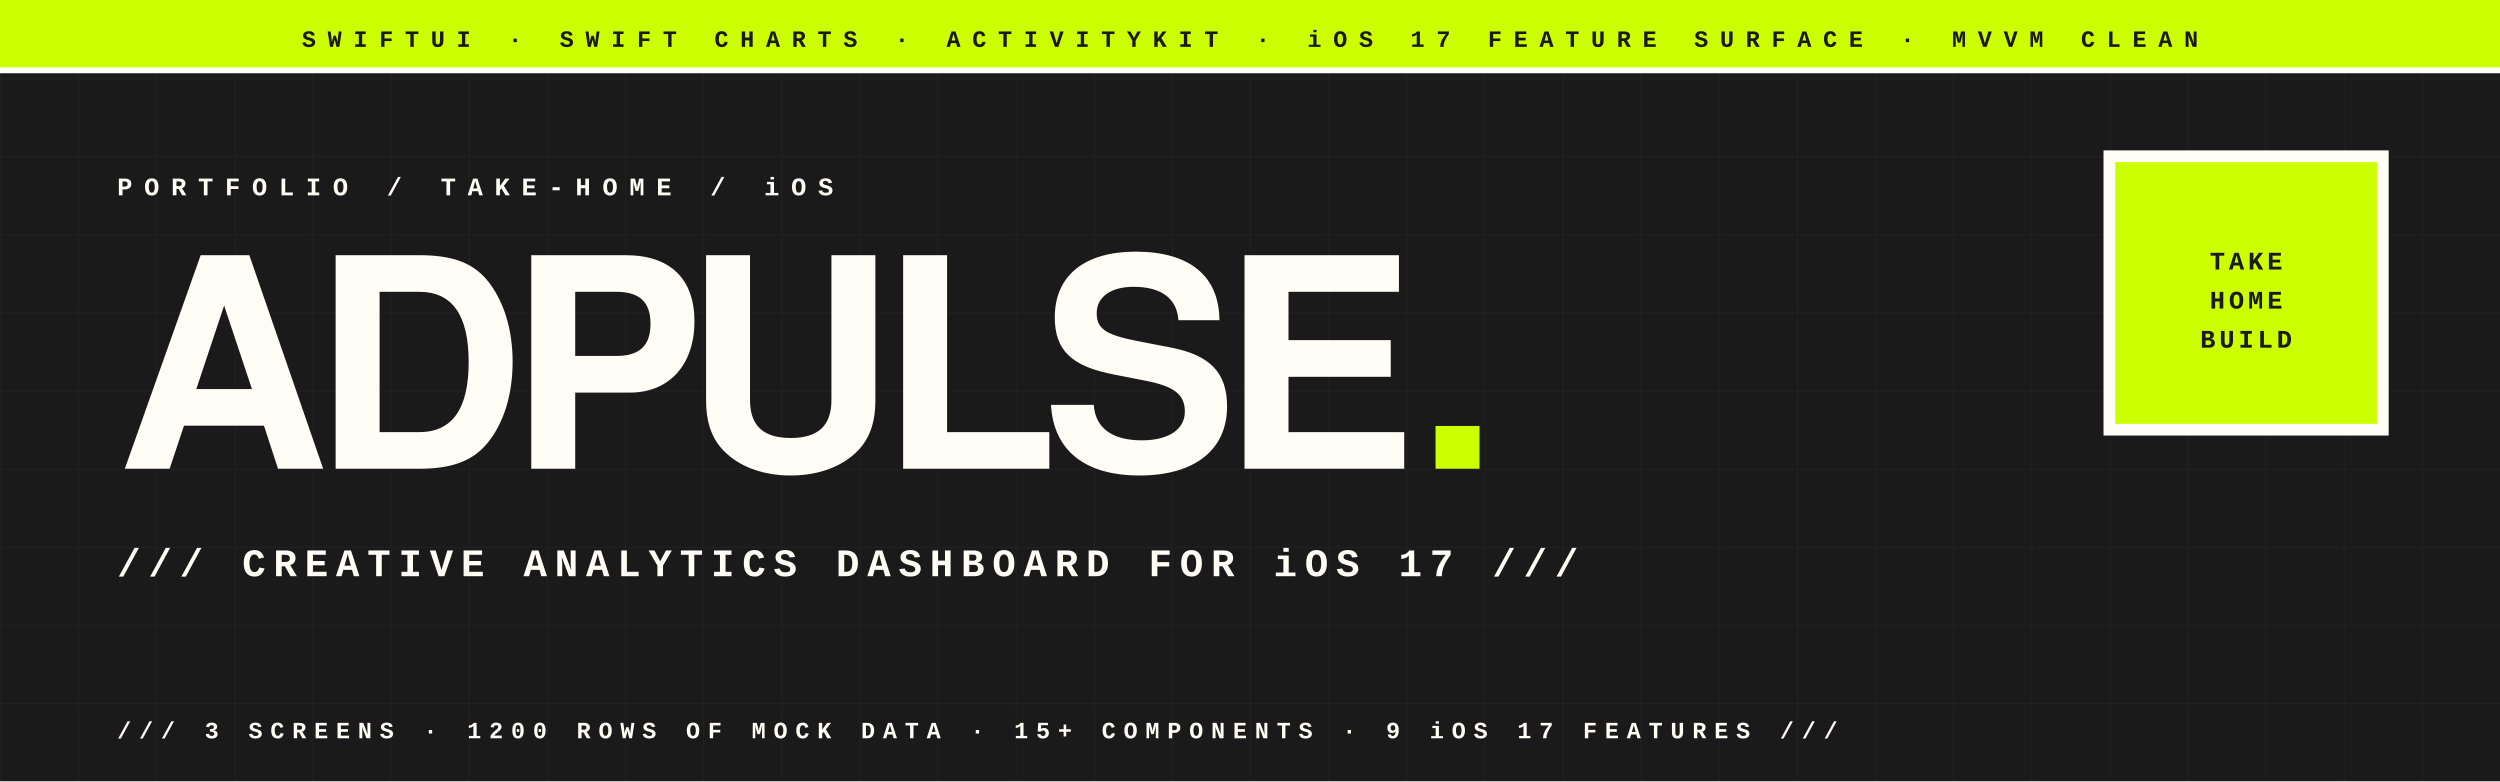
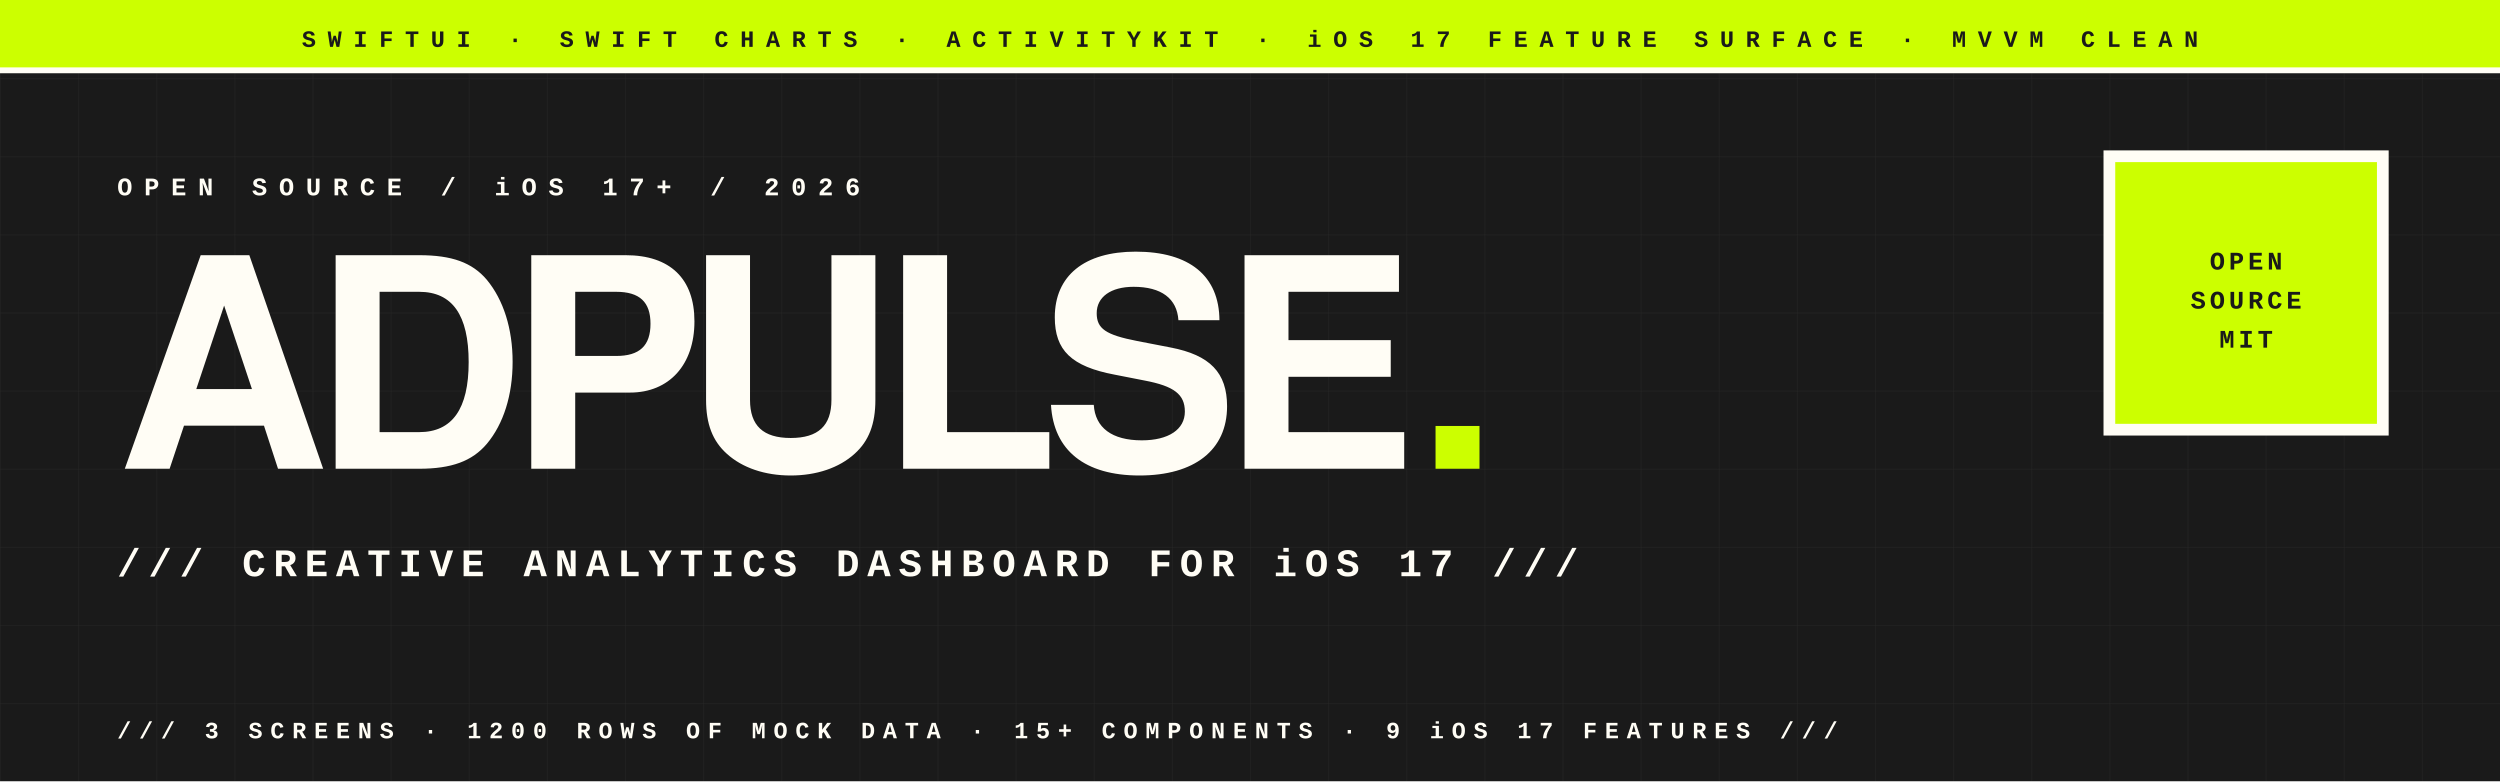
<svg xmlns="http://www.w3.org/2000/svg" viewBox="0 0 1280 400" width="1280" height="400" role="img" aria-label="AdPulse — Creative Analytics for iOS">
  <defs>
    <pattern id="grid" width="40" height="40" patternUnits="userSpaceOnUse">
      <path d="M 40 0 L 0 0 0 40" fill="none" stroke="#FFFDF5" stroke-width="0.5" stroke-opacity="0.06" />
    </pattern>
    <style>
      .heading { font-family: 'Helvetica Neue', 'Arial Black', Helvetica, Arial, sans-serif; font-weight: 900; }
      .mono    { font-family: ui-monospace, 'SF Mono', Menlo, Consolas, 'Courier New', monospace; font-weight: 700; }
    </style>
  </defs>
  <rect width="1280" height="400" fill="#1A1A1A" />
  <rect width="1280" height="400" fill="url(#grid)" />
  <rect x="0" y="0" width="1280" height="36" fill="#CCFF00" />
  <line x1="0" y1="36" x2="1280" y2="36" stroke="#FFFDF5" stroke-width="3" />
  <text class="mono" x="640" y="24" text-anchor="middle" font-size="12" fill="#1A1A1A" letter-spacing="6">SWIFTUI · SWIFT CHARTS · ACTIVITYKIT · iOS 17 FEATURE SURFACE · MVVM CLEAN</text>
-   <text class="mono" x="60" y="100" font-size="13" fill="#FFFDF5" letter-spacing="6">PORTFOLIO / TAKE-HOME / iOS</text>
+   <text class="mono" x="60" y="100" font-size="13" fill="#FFFDF5" letter-spacing="6">OPEN SOURCE / iOS 17+ / 2026</text>
  <text class="heading" x="60" y="240" font-size="150" fill="#FFFDF5" letter-spacing="-8">ADPULSE<tspan fill="#CCFF00">.</tspan>
  </text>
  <text class="mono" x="60" y="295" font-size="20" fill="#FFFDF5" letter-spacing="4">/// CREATIVE ANALYTICS DASHBOARD FOR iOS 17 ///</text>
  <rect x="1080" y="80" width="140" height="140" fill="#CCFF00" stroke="#FFFDF5" stroke-width="6" />
-   <text class="mono" x="1150" y="138" text-anchor="middle" font-size="13" fill="#1A1A1A" letter-spacing="2">TAKE</text>
-   <text class="mono" x="1150" y="158" text-anchor="middle" font-size="13" fill="#1A1A1A" letter-spacing="2">HOME</text>
-   <text class="mono" x="1150" y="178" text-anchor="middle" font-size="13" fill="#1A1A1A" letter-spacing="2">BUILD</text>
+   <text class="mono" x="1150" y="138" text-anchor="middle" font-size="13" fill="#1A1A1A" letter-spacing="2">OPEN</text>
+   <text class="mono" x="1150" y="158" text-anchor="middle" font-size="13" fill="#1A1A1A" letter-spacing="2">SOURCE</text>
+   <text class="mono" x="1150" y="178" text-anchor="middle" font-size="13" fill="#1A1A1A" letter-spacing="2">MIT</text>
  <text class="mono" x="60" y="378" font-size="12" fill="#FFFDF5" letter-spacing="4">/// 3 SCREENS · 1200 ROWS OF MOCK DATA · 15+ COMPONENTS · 9 iOS 17 FEATURES ///</text>
</svg>
